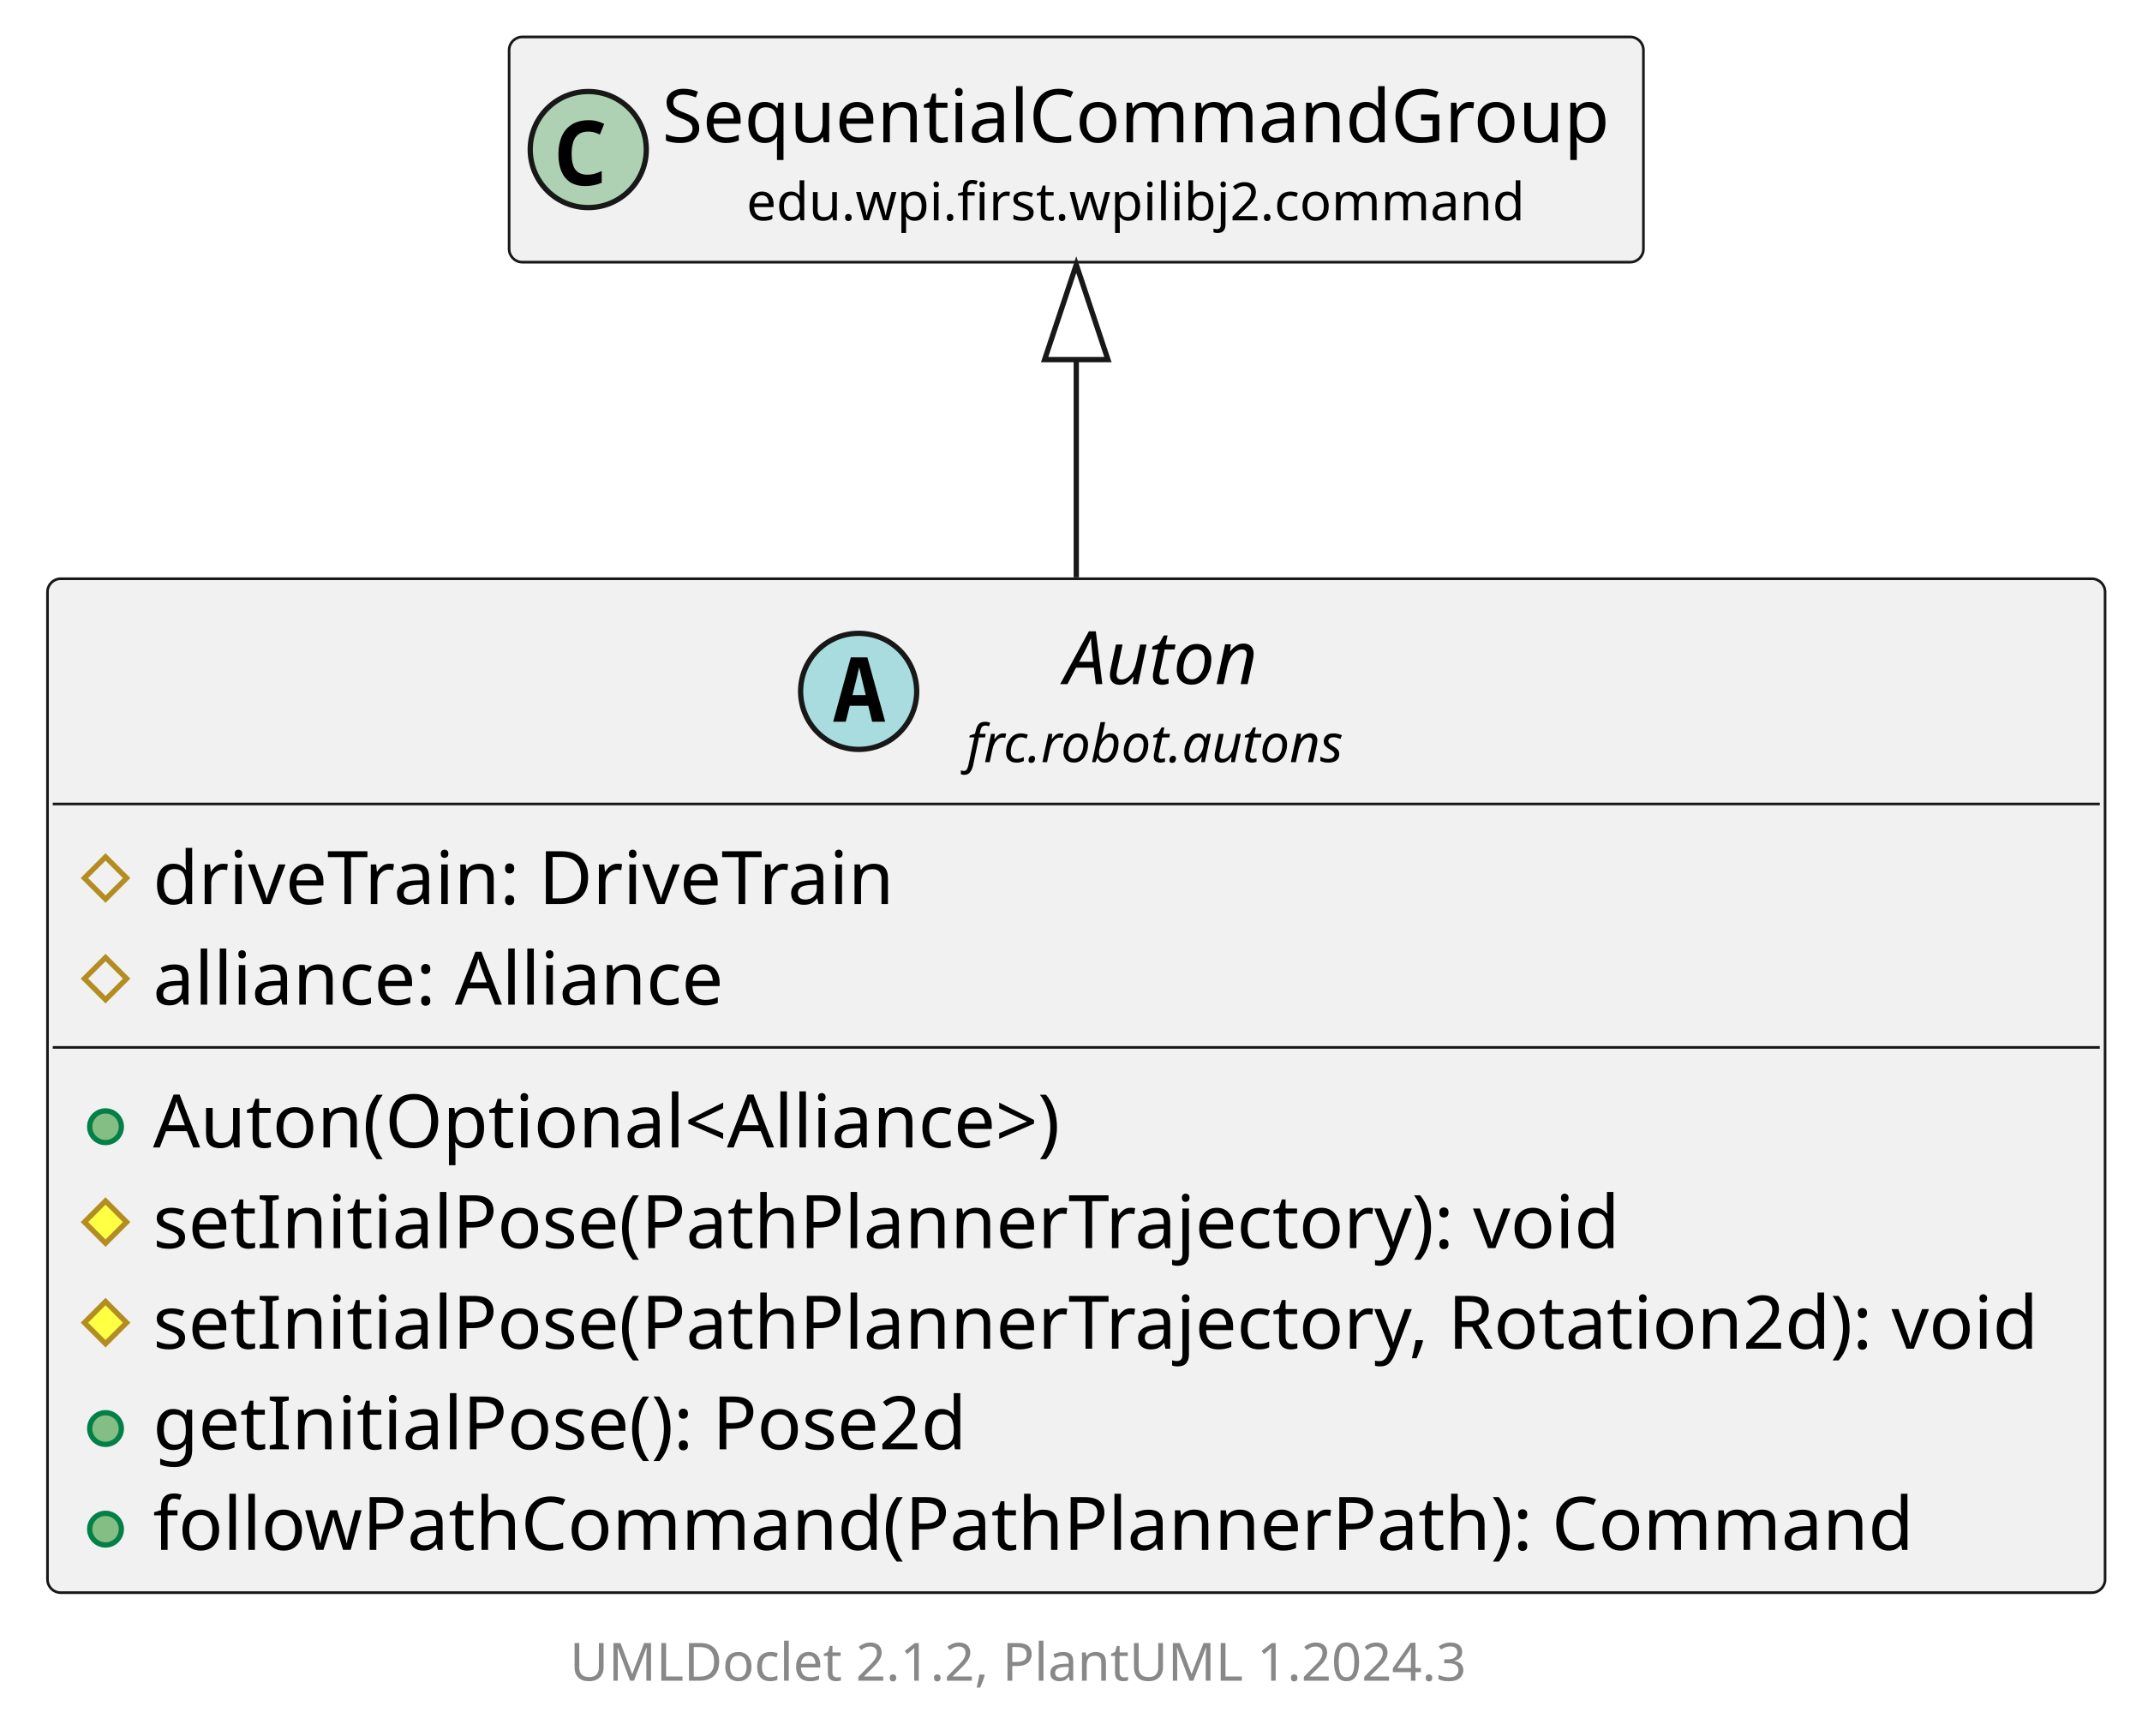
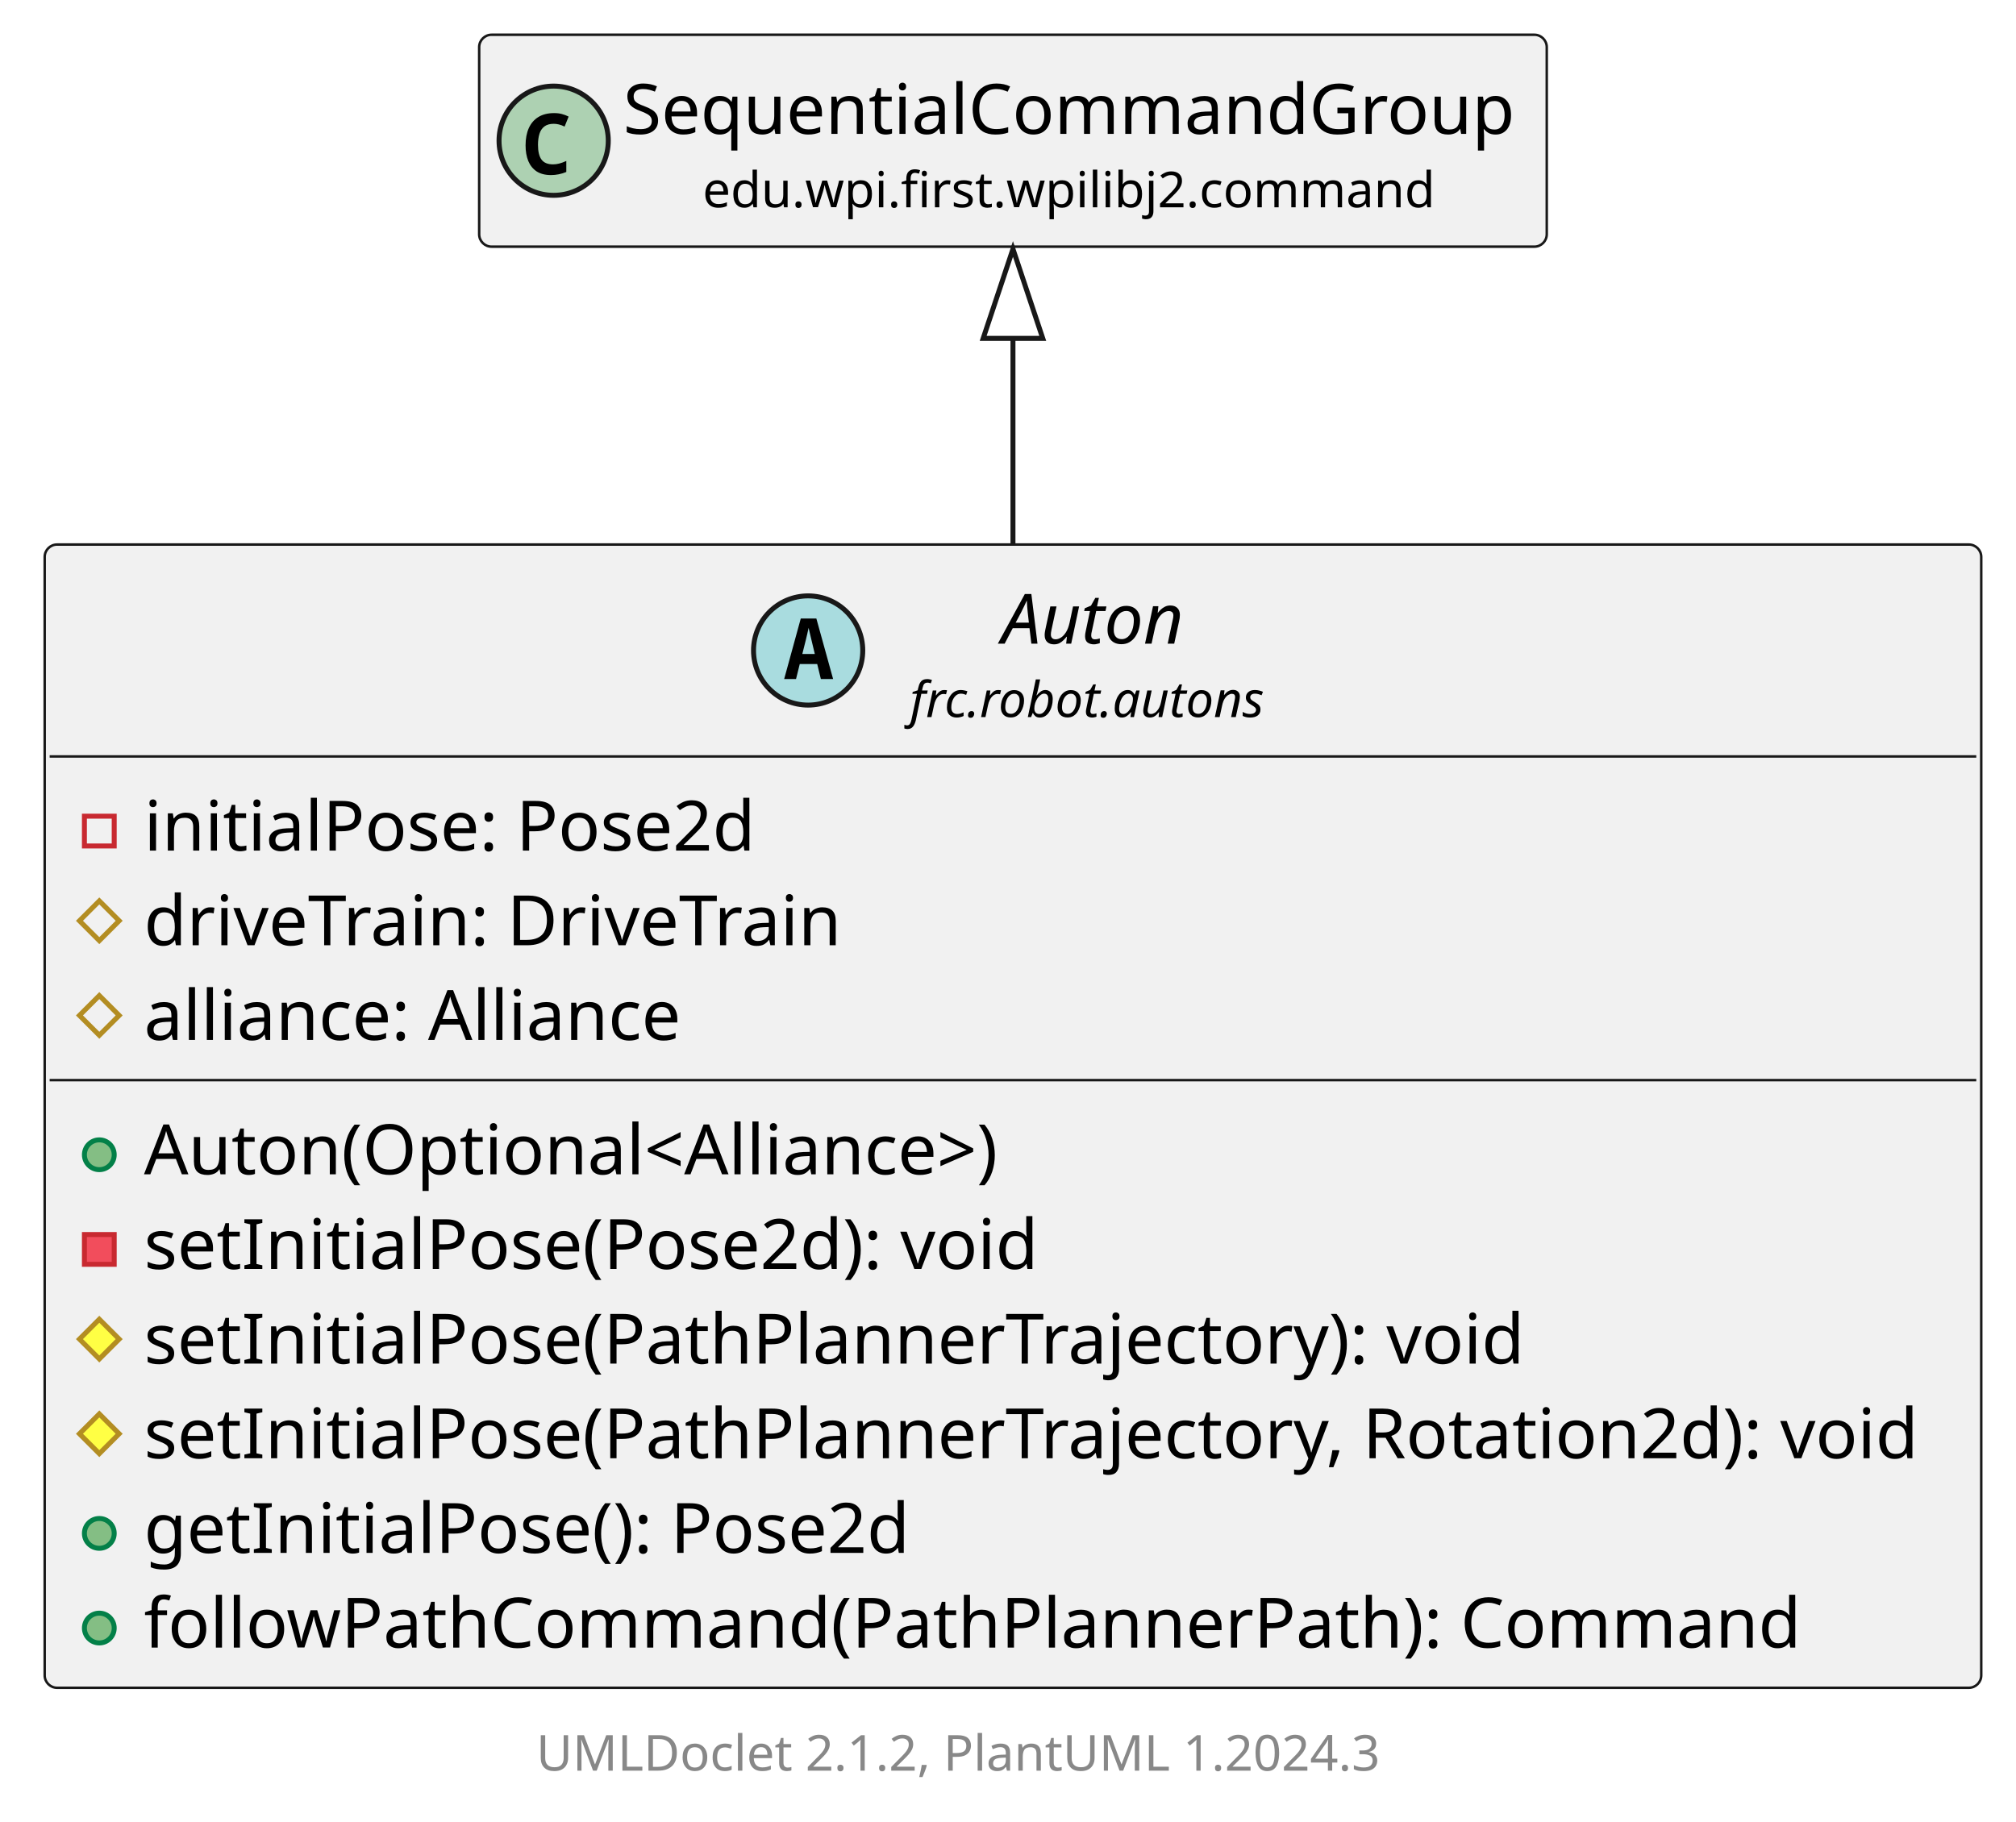
- <svg xmlns="http://www.w3.org/2000/svg" xmlns:xlink="http://www.w3.org/1999/xlink" contentStyleType="text/css" height="329px" preserveAspectRatio="none" style="width:406px;height:329px;background:#FFFFFF;" version="1.1" viewBox="0 0 406 329" width="406px" zoomAndPan="magnify">
+ <svg xmlns="http://www.w3.org/2000/svg" xmlns:xlink="http://www.w3.org/1999/xlink" contentStyleType="text/css" height="367px" preserveAspectRatio="none" style="width:406px;height:367px;background:#FFFFFF;" version="1.1" viewBox="0 0 406 367" width="406px" zoomAndPan="magnify">
  <defs />
  <g>
    <a href="Auton.html" target="_top" title="Auton.html" xlink:actuate="onRequest" xlink:href="Auton.html" xlink:show="new" xlink:title="Auton.html" xlink:type="simple">
      <g id="elem_frc.robot.autons.Auton">
-         <rect codeLine="5" fill="#F1F1F1" height="192.163" id="frc.robot.autons.Auton" rx="2.5" ry="2.5" style="stroke:#181818;stroke-width:0.5;" width="390" x="9" y="109.69" />
+         <rect codeLine="5" fill="#F1F1F1" height="230.299" id="frc.robot.autons.Auton" rx="2.5" ry="2.5" style="stroke:#181818;stroke-width:0.5;" width="390" x="9" y="109.69" />
        <ellipse cx="162.75" cy="131.034" fill="#A9DCDF" rx="11" ry="11" style="stroke:#181818;stroke-width:1.0;" />
        <path d="M157.922,136.784 L161.266,124.597 L164.406,124.597 L167.781,136.784 L165.312,136.784 L164.578,133.768 L161.062,133.768 L160.312,136.784 L157.922,136.784 Z M162.328,128.737 L161.578,131.737 L164.094,131.737 L163.375,128.737 Q163.234,128.159 163.109,127.612 Q162.984,127.05 162.844,126.472 Q162.734,127.05 162.594,127.612 Q162.453,128.159 162.328,128.737 Z " fill="#000000" />
        <text fill="#000000" font-family="sans-serif" font-size="14" font-style="italic" lengthAdjust="spacing" textLength="37" x="201.75" y="129.656">Auton</text>
        <text fill="#000000" font-family="sans-serif" font-size="10" font-style="italic" lengthAdjust="spacing" textLength="74" x="183.25" y="144.448">frc.robot.autons</text>
        <line style="stroke:#181818;stroke-width:0.5;" x1="10" x2="398" y1="152.378" y2="152.378" />
-         <polygon fill="none" points="20,162.412,24,166.412,20,170.412,16,166.412" style="stroke:#B38D22;stroke-width:1.0;" />
-         <text fill="#000000" font-family="sans-serif" font-size="14" lengthAdjust="spacing" textLength="147" x="29" y="171.344">driveTrain: DriveTrain</text>
+         <rect fill="none" height="6" style="stroke:#C82930;stroke-width:1.0;" width="6" x="17" y="164.412" />
+         <text fill="#000000" font-family="sans-serif" font-size="14" lengthAdjust="spacing" textLength="125" x="29" y="171.344">initialPose: Pose2d</text>
        <polygon fill="none" points="20,181.48,24,185.48,20,189.48,16,185.48" style="stroke:#B38D22;stroke-width:1.0;" />
-         <text fill="#000000" font-family="sans-serif" font-size="14" lengthAdjust="spacing" textLength="113" x="29" y="190.412">alliance: Alliance</text>
-         <line style="stroke:#181818;stroke-width:0.5;" x1="10" x2="398" y1="198.514" y2="198.514" />
-         <ellipse cx="20" cy="213.548" fill="#84BE84" rx="3" ry="3" style="stroke:#038048;stroke-width:1.0;" />
-         <text fill="#000000" font-family="sans-serif" font-size="14" lengthAdjust="spacing" textLength="175" x="29" y="217.48">Auton(Optional&lt;Alliance&gt;)</text>
-         <polygon fill="#FFFF44" points="20,227.616,24,231.616,20,235.616,16,231.616" style="stroke:#B38D22;stroke-width:1.0;" />
-         <text fill="#000000" font-family="sans-serif" font-size="14" lengthAdjust="spacing" textLength="283" x="29" y="236.548">setInitialPose(PathPlannerTrajectory): void</text>
-         <polygon fill="#FFFF44" points="20,246.684,24,250.684,20,254.684,16,250.684" style="stroke:#B38D22;stroke-width:1.0;" />
-         <text fill="#000000" font-family="sans-serif" font-size="14" lengthAdjust="spacing" textLength="364" x="29" y="255.615">setInitialPose(PathPlannerTrajectory, Rotation2d): void</text>
-         <ellipse cx="20" cy="270.751" fill="#84BE84" rx="3" ry="3" style="stroke:#038048;stroke-width:1.0;" />
-         <text fill="#000000" font-family="sans-serif" font-size="14" lengthAdjust="spacing" textLength="156" x="29" y="274.683">getInitialPose(): Pose2d</text>
-         <ellipse cx="20" cy="289.819" fill="#84BE84" rx="3" ry="3" style="stroke:#038048;stroke-width:1.0;" />
-         <text fill="#000000" font-family="sans-serif" font-size="14" lengthAdjust="spacing" textLength="336" x="29" y="293.751">followPathCommand(PathPlannerPath): Command</text>
+         <text fill="#000000" font-family="sans-serif" font-size="14" lengthAdjust="spacing" textLength="147" x="29" y="190.412">driveTrain: DriveTrain</text>
+         <polygon fill="none" points="20,200.548,24,204.548,20,208.548,16,204.548" style="stroke:#B38D22;stroke-width:1.0;" />
+         <text fill="#000000" font-family="sans-serif" font-size="14" lengthAdjust="spacing" textLength="113" x="29" y="209.48">alliance: Alliance</text>
+         <line style="stroke:#181818;stroke-width:0.5;" x1="10" x2="398" y1="217.582" y2="217.582" />
+         <ellipse cx="20" cy="232.616" fill="#84BE84" rx="3" ry="3" style="stroke:#038048;stroke-width:1.0;" />
+         <text fill="#000000" font-family="sans-serif" font-size="14" lengthAdjust="spacing" textLength="175" x="29" y="236.548">Auton(Optional&lt;Alliance&gt;)</text>
+         <rect fill="#F24D5C" height="6" style="stroke:#C82930;stroke-width:1.0;" width="6" x="17" y="248.684" />
+         <text fill="#000000" font-family="sans-serif" font-size="14" lengthAdjust="spacing" textLength="182" x="29" y="255.615">setInitialPose(Pose2d): void</text>
+         <polygon fill="#FFFF44" points="20,265.751,24,269.751,20,273.751,16,269.751" style="stroke:#B38D22;stroke-width:1.0;" />
+         <text fill="#000000" font-family="sans-serif" font-size="14" lengthAdjust="spacing" textLength="283" x="29" y="274.683">setInitialPose(PathPlannerTrajectory): void</text>
+         <polygon fill="#FFFF44" points="20,284.819,24,288.819,20,292.819,16,288.819" style="stroke:#B38D22;stroke-width:1.0;" />
+         <text fill="#000000" font-family="sans-serif" font-size="14" lengthAdjust="spacing" textLength="364" x="29" y="293.751">setInitialPose(PathPlannerTrajectory, Rotation2d): void</text>
+         <ellipse cx="20" cy="308.887" fill="#84BE84" rx="3" ry="3" style="stroke:#038048;stroke-width:1.0;" />
+         <text fill="#000000" font-family="sans-serif" font-size="14" lengthAdjust="spacing" textLength="156" x="29" y="312.819">getInitialPose(): Pose2d</text>
+         <ellipse cx="20" cy="327.955" fill="#84BE84" rx="3" ry="3" style="stroke:#038048;stroke-width:1.0;" />
+         <text fill="#000000" font-family="sans-serif" font-size="14" lengthAdjust="spacing" textLength="336" x="29" y="331.887">followPathCommand(PathPlannerPath): Command</text>
      </g>
    </a>
    <g id="elem_edu.wpi.first.wpilibj2.command.SequentialCommandGroup">
-       <rect codeLine="15" fill="#F1F1F1" height="42.688" id="edu.wpi.first.wpilibj2.command.SequentialCommandGroup" rx="2.5" ry="2.5" style="stroke:#181818;stroke-width:0.5;" width="215" x="96.5" y="7" />
+       <rect codeLine="17" fill="#F1F1F1" height="42.688" id="edu.wpi.first.wpilibj2.command.SequentialCommandGroup" rx="2.5" ry="2.5" style="stroke:#181818;stroke-width:0.5;" width="215" x="96.5" y="7" />
      <ellipse cx="111.5" cy="28.344" fill="#ADD1B2" rx="11" ry="11" style="stroke:#181818;stroke-width:1.0;" />
      <path d="M110.969,35.266 Q109.219,35.266 108.078,34.532 Q106.953,33.782 106.391,32.438 Q105.844,31.078 105.844,29.282 Q105.844,27.25 106.5,25.797 Q107.156,24.344 108.438,23.563 Q109.719,22.782 111.594,22.782 Q112.484,22.782 113.156,22.969 Q113.828,23.141 114.516,23.485 L113.703,25.5 Q113.078,25.188 112.531,25.063 Q112,24.938 111.516,24.938 Q110.344,24.938 109.641,25.469 Q108.938,26 108.641,26.953 Q108.344,27.907 108.344,29.172 Q108.344,31.188 109.062,32.157 Q109.781,33.11 111.375,33.11 Q111.969,33.11 112.594,32.953 Q113.219,32.797 114.047,32.422 L114.047,34.641 Q113.312,34.953 112.516,35.11 Q111.734,35.266 110.969,35.266 Z " fill="#000000" />
      <text fill="#000000" font-family="sans-serif" font-size="14" lengthAdjust="spacing" textLength="183" x="125.5" y="26.966">SequentialCommandGroup</text>
      <text fill="#000000" font-family="sans-serif" font-size="10" lengthAdjust="spacing" textLength="151" x="141.5" y="41.758">edu.wpi.first.wpilibj2.command</text>
    </g>
    <g id="link_edu.wpi.first.wpilibj2.command.SequentialCommandGroup_frc.robot.autons.Auton">
-       <path codeLine="17" d="M204,68.16 C204,83.31 204,87.03 204,109.42 " fill="none" id="edu.wpi.first.wpilibj2.command.SequentialCommandGroup-backto-frc.robot.autons.Auton" style="stroke:#181818;stroke-width:1.0;" />
+       <path codeLine="19" d="M204,68.16 C204,83.15 204,86.7 204,109.53 " fill="none" id="edu.wpi.first.wpilibj2.command.SequentialCommandGroup-backto-frc.robot.autons.Auton" style="stroke:#181818;stroke-width:1.0;" />
      <polygon fill="none" points="204,50.16,198,68.16,210,68.16,204,50.16" style="stroke:#181818;stroke-width:1.0;" />
    </g>
-     <text fill="#888888" font-family="sans-serif" font-size="10" lengthAdjust="spacing" textLength="176" x="108" y="318.543">UMLDoclet 2.1.2, PlantUML 1.2024.3</text>
+     <text fill="#888888" font-family="sans-serif" font-size="10" lengthAdjust="spacing" textLength="176" x="108" y="356.679">UMLDoclet 2.1.2, PlantUML 1.2024.3</text>
  </g>
</svg>
